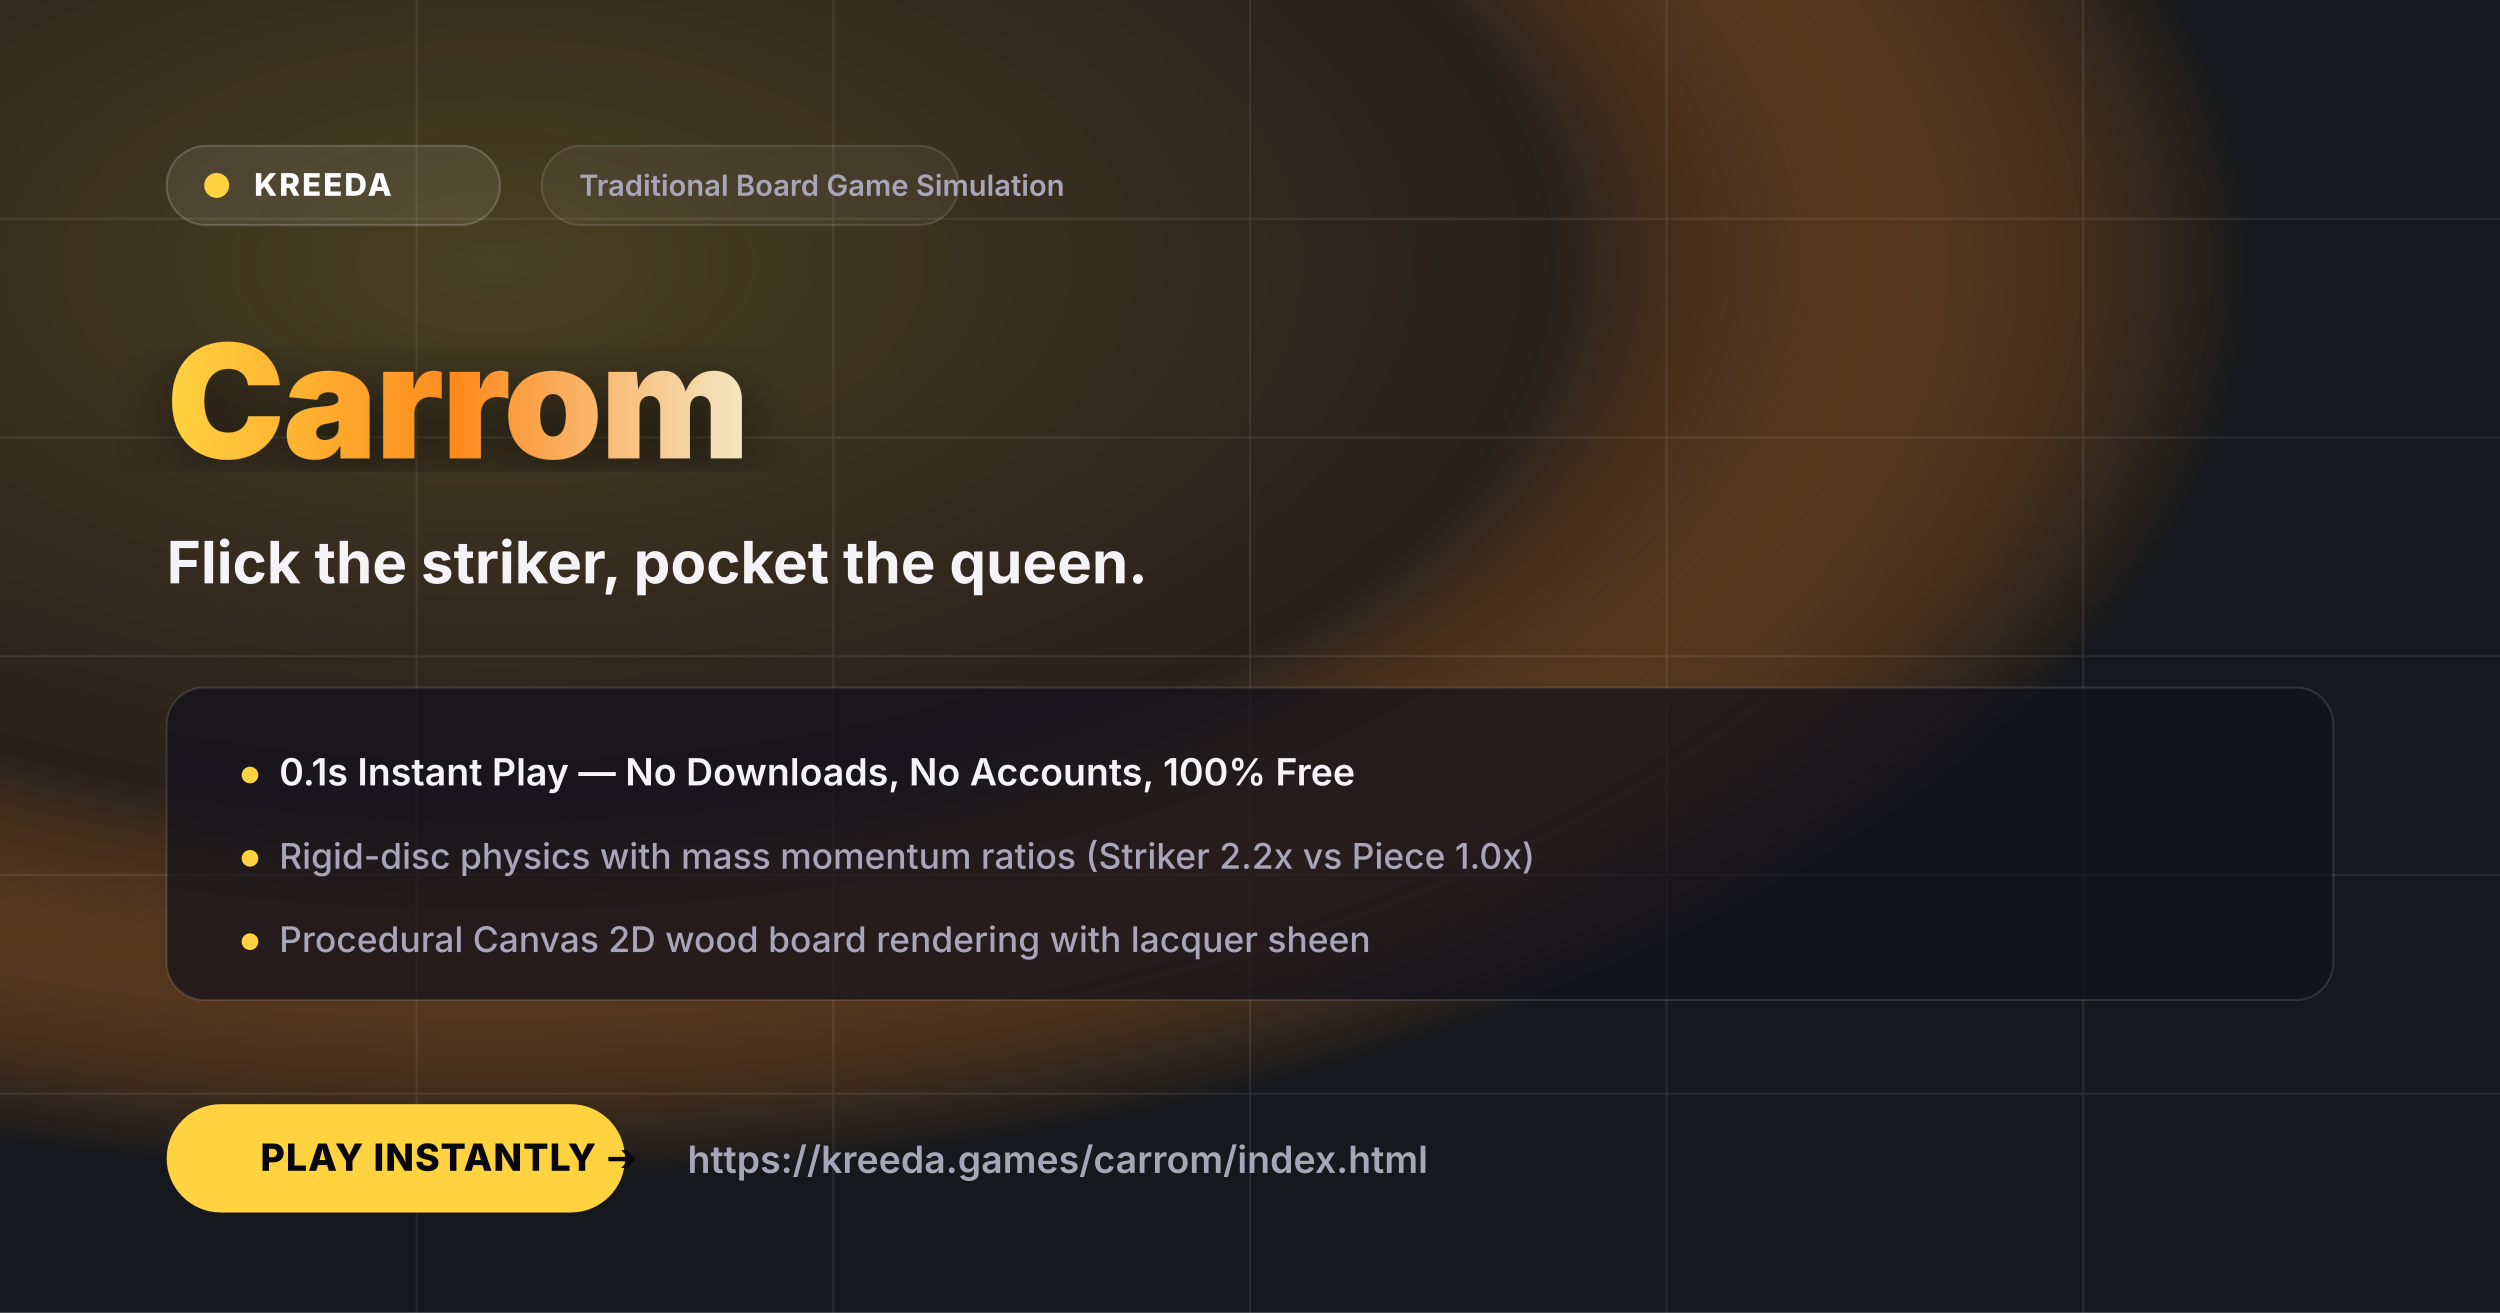
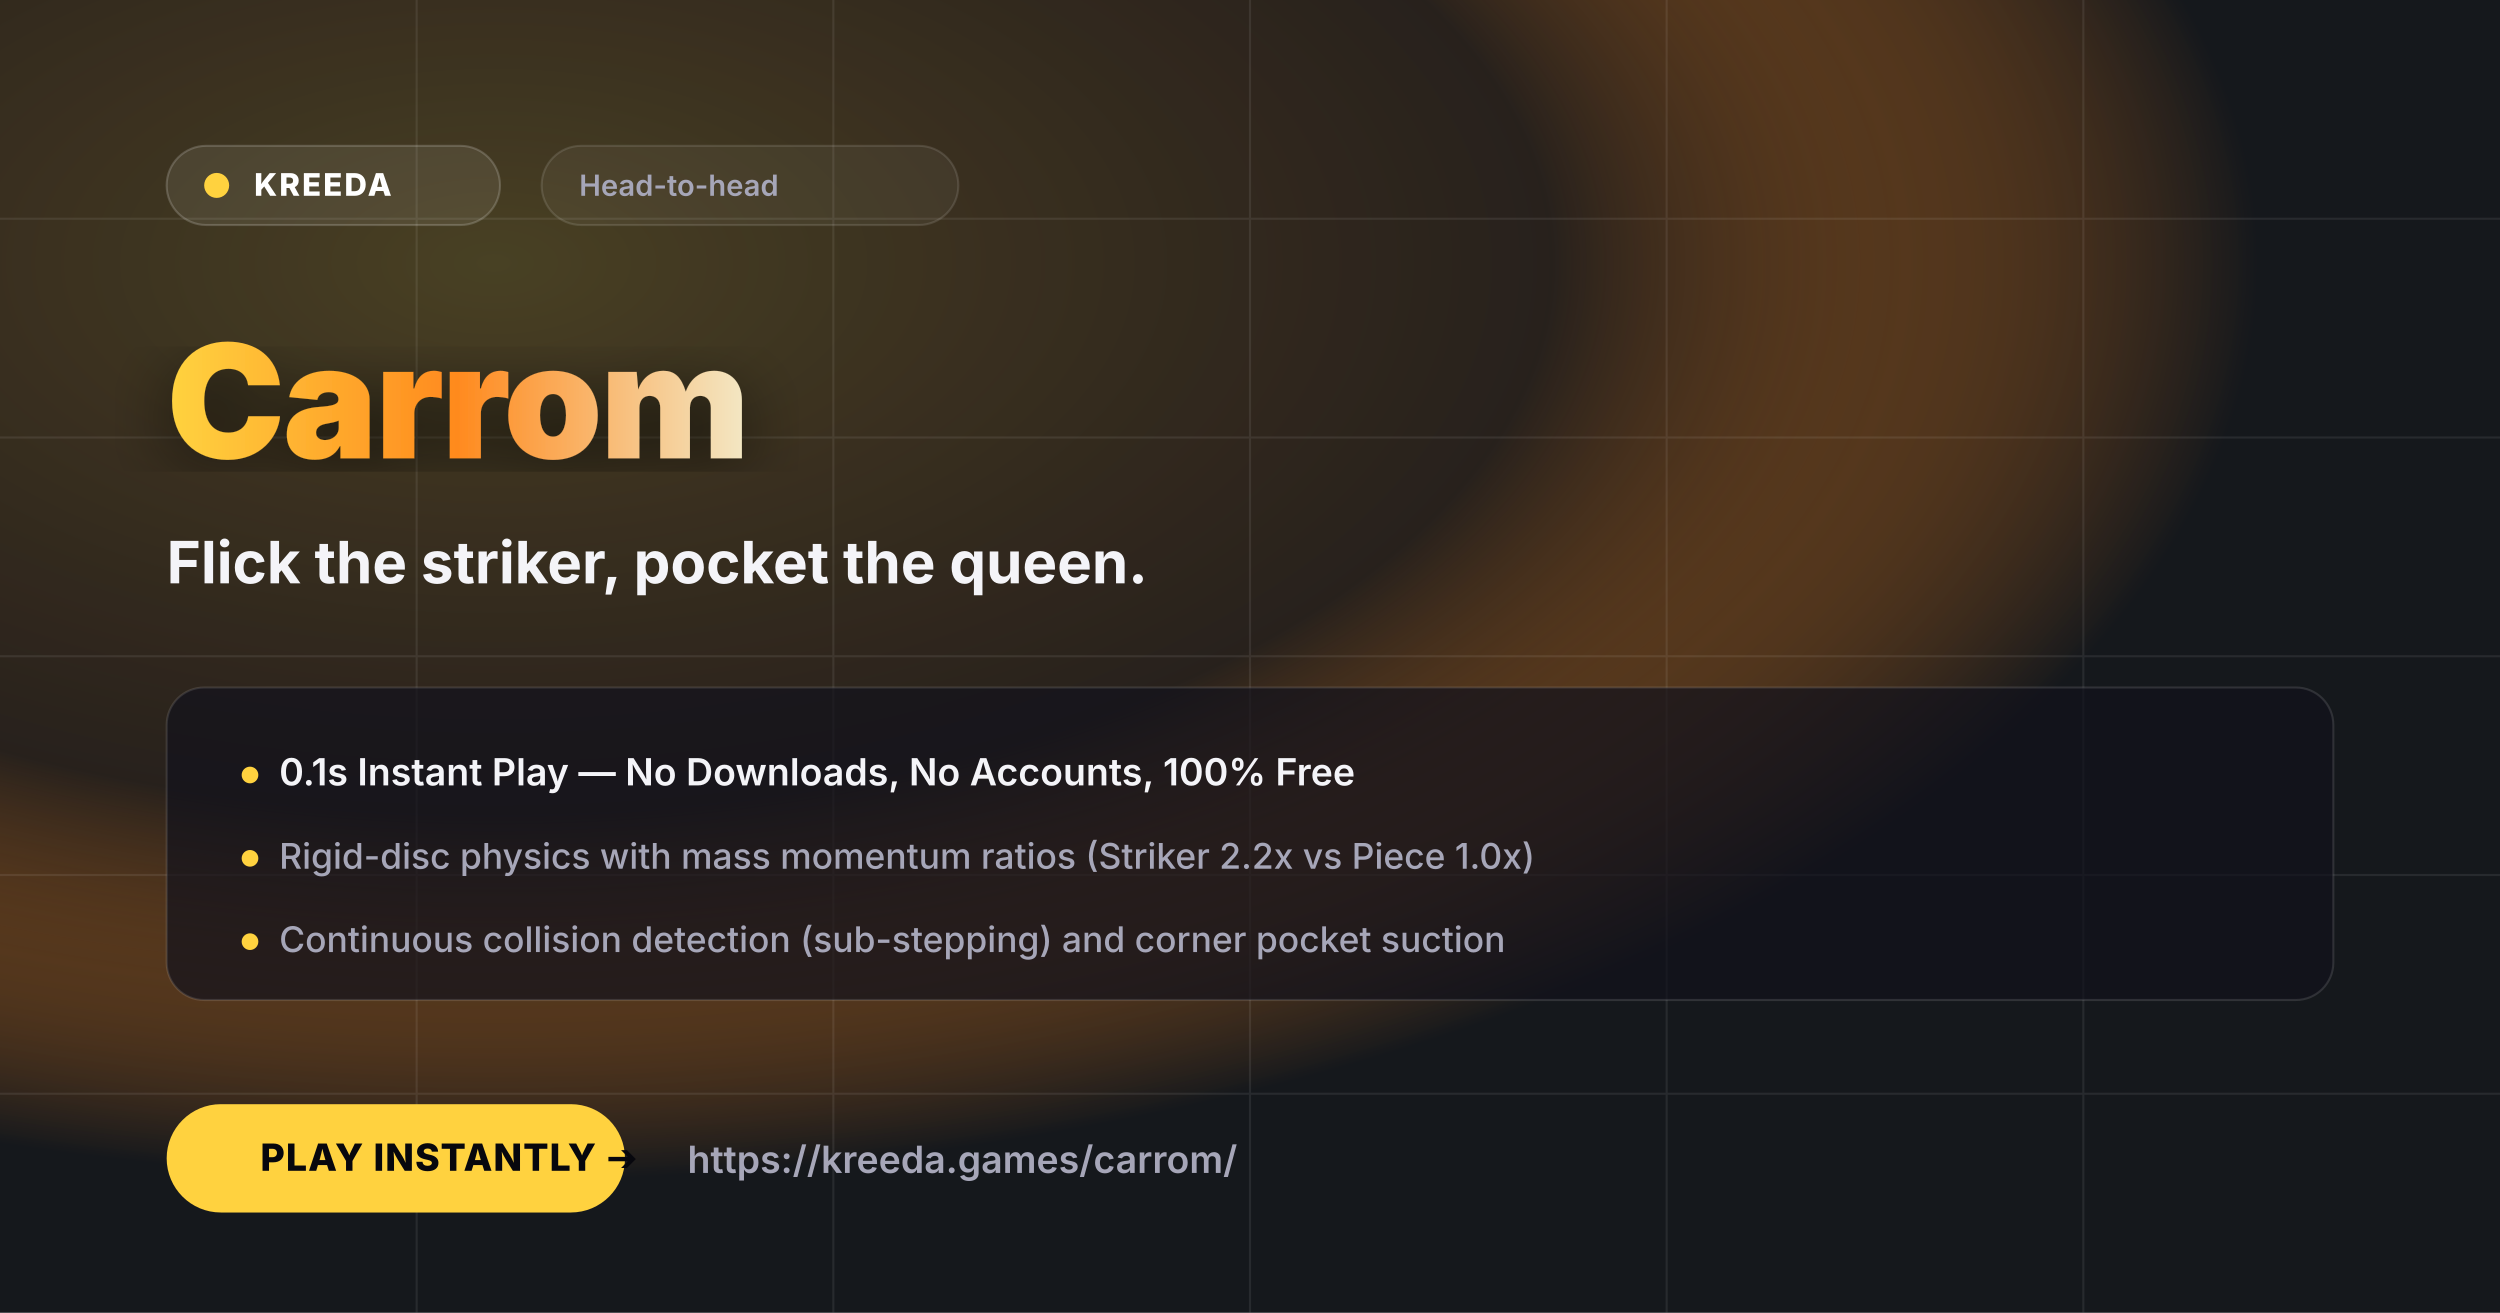
<svg xmlns="http://www.w3.org/2000/svg" viewBox="0 0 1200 630" width="1200" height="630">
  <defs>
    <radialGradient id="bgGlow" cx="20%" cy="20%" r="70%">
      <stop offset="0%" stop-color="#ffd23f" stop-opacity="0.22" />
      <stop offset="60%" stop-color="#ff8a1e" stop-opacity="0.08" />
      <stop offset="100%" stop-color="#15181c" stop-opacity="1" />
    </radialGradient>
    <linearGradient id="textGrad" x1="0%" y1="0%" x2="100%" y2="0%">
      <stop offset="0%" stop-color="#ffd23f" />
      <stop offset="50%" stop-color="#ff8a1e" />
      <stop offset="100%" stop-color="#f3e6c2" />
    </linearGradient>
    <filter id="shadow" x="-10%" y="-10%" width="120%" height="120%">
      <feDropShadow dx="0" dy="8" stdDeviation="16" flood-color="#000000" flood-opacity="0.6" />
    </filter>
  </defs>
  <rect width="1200" height="630" fill="#15181c" />
  <rect width="1200" height="630" fill="url(#bgGlow)" />
  <g opacity="0.08" stroke="#ffffff" stroke-width="1">
    <line x1="0" y1="105" x2="1200" y2="105" />
    <line x1="0" y1="210" x2="1200" y2="210" />
    <line x1="0" y1="315" x2="1200" y2="315" />
    <line x1="0" y1="420" x2="1200" y2="420" />
    <line x1="0" y1="525" x2="1200" y2="525" />
    <line x1="200" y1="0" x2="200" y2="630" />
    <line x1="400" y1="0" x2="400" y2="630" />
    <line x1="600" y1="0" x2="600" y2="630" />
    <line x1="800" y1="0" x2="800" y2="630" />
    <line x1="1000" y1="0" x2="1000" y2="630" />
  </g>
  <g transform="translate(80, 70)">
    <rect width="160" height="38" rx="19" fill="rgba(255,255,255,0.08)" stroke="rgba(255,255,255,0.18)" stroke-width="1" />
    <circle cx="24" cy="19" r="6" fill="#ffd23f" />
    <text x="42" y="24" fill="#ffffff" font-family="-apple-system, system-ui, sans-serif" font-weight="800" font-size="15" letter-spacing="1">KREEDA</text>
  </g>
  <g transform="translate(260, 70)">
    <rect width="200" height="38" rx="19" fill="rgba(255,255,255,0.05)" stroke="rgba(255,255,255,0.12)" stroke-width="1" />
-     <text x="18" y="24" fill="#a6a6b8" font-family="-apple-system, system-ui, sans-serif" font-weight="600" font-size="14">Traditional Board Game Simulation</text>
+     <text x="18" y="24" fill="#a6a6b8" font-family="-apple-system, system-ui, sans-serif" font-weight="600" font-size="14">Head-to-head</text>
  </g>
  <text x="80" y="220" fill="url(#textGrad)" font-family="-apple-system, system-ui, sans-serif" font-weight="900" font-size="76" letter-spacing="-1" filter="url(#shadow)">Carrom</text>
  <text x="80" y="280" fill="#f4f4f8" font-family="-apple-system, system-ui, sans-serif" font-weight="700" font-size="28" letter-spacing="0">Flick the striker, pocket the queen.</text>
  <g transform="translate(80, 330)">
    <rect width="1040" height="150" rx="18" fill="rgba(18,18,28,0.7)" stroke="rgba(255,255,255,0.12)" stroke-width="1" />
    <g transform="translate(30, 42)">
      <circle cx="10" cy="0" r="4" fill="#ffd23f" />
      <text x="24" y="5" fill="#f4f4f8" font-family="-apple-system, system-ui, sans-serif" font-weight="600" font-size="18">0.1s Instant Play — No Downloads, No Accounts, 100% Free</text>
    </g>
    <g transform="translate(30, 82)">
      <circle cx="10" cy="0" r="4" fill="#ffd23f" />
      <text x="24" y="5" fill="#a6a6b8" font-family="-apple-system, system-ui, sans-serif" font-weight="500" font-size="17">Rigid-disc physics with mass momentum ratios (Striker 2.2x vs Piece 1.0x)</text>
    </g>
    <g transform="translate(30, 122)">
      <circle cx="10" cy="0" r="4" fill="#ffd23f" />
-       <text x="24" y="5" fill="#a6a6b8" font-family="-apple-system, system-ui, sans-serif" font-weight="500" font-size="17">Procedural Canvas 2D wood board rendering with lacquer sheen</text>
+       <text x="24" y="5" fill="#a6a6b8" font-family="-apple-system, system-ui, sans-serif" font-weight="500" font-size="17">Continuous collision detection (sub-stepping) and corner pocket suction</text>
    </g>
  </g>
  <g transform="translate(80, 530)">
    <rect width="220" height="52" rx="26" fill="#ffd23f" />
    <text x="45" y="32" fill="#07070d" font-family="-apple-system, system-ui, sans-serif" font-weight="800" font-size="18" letter-spacing="0.5">PLAY INSTANTLY ➔</text>
  </g>
-   <text x="330" y="563" fill="#a6a6b8" font-family="-apple-system, system-ui, sans-serif" font-weight="600" font-size="18">https://kreeda.games/carrom/index.html</text>
+   <text x="330" y="563" fill="#a6a6b8" font-family="-apple-system, system-ui, sans-serif" font-weight="600" font-size="18">https://kreeda.games/carrom/</text>
</svg>
